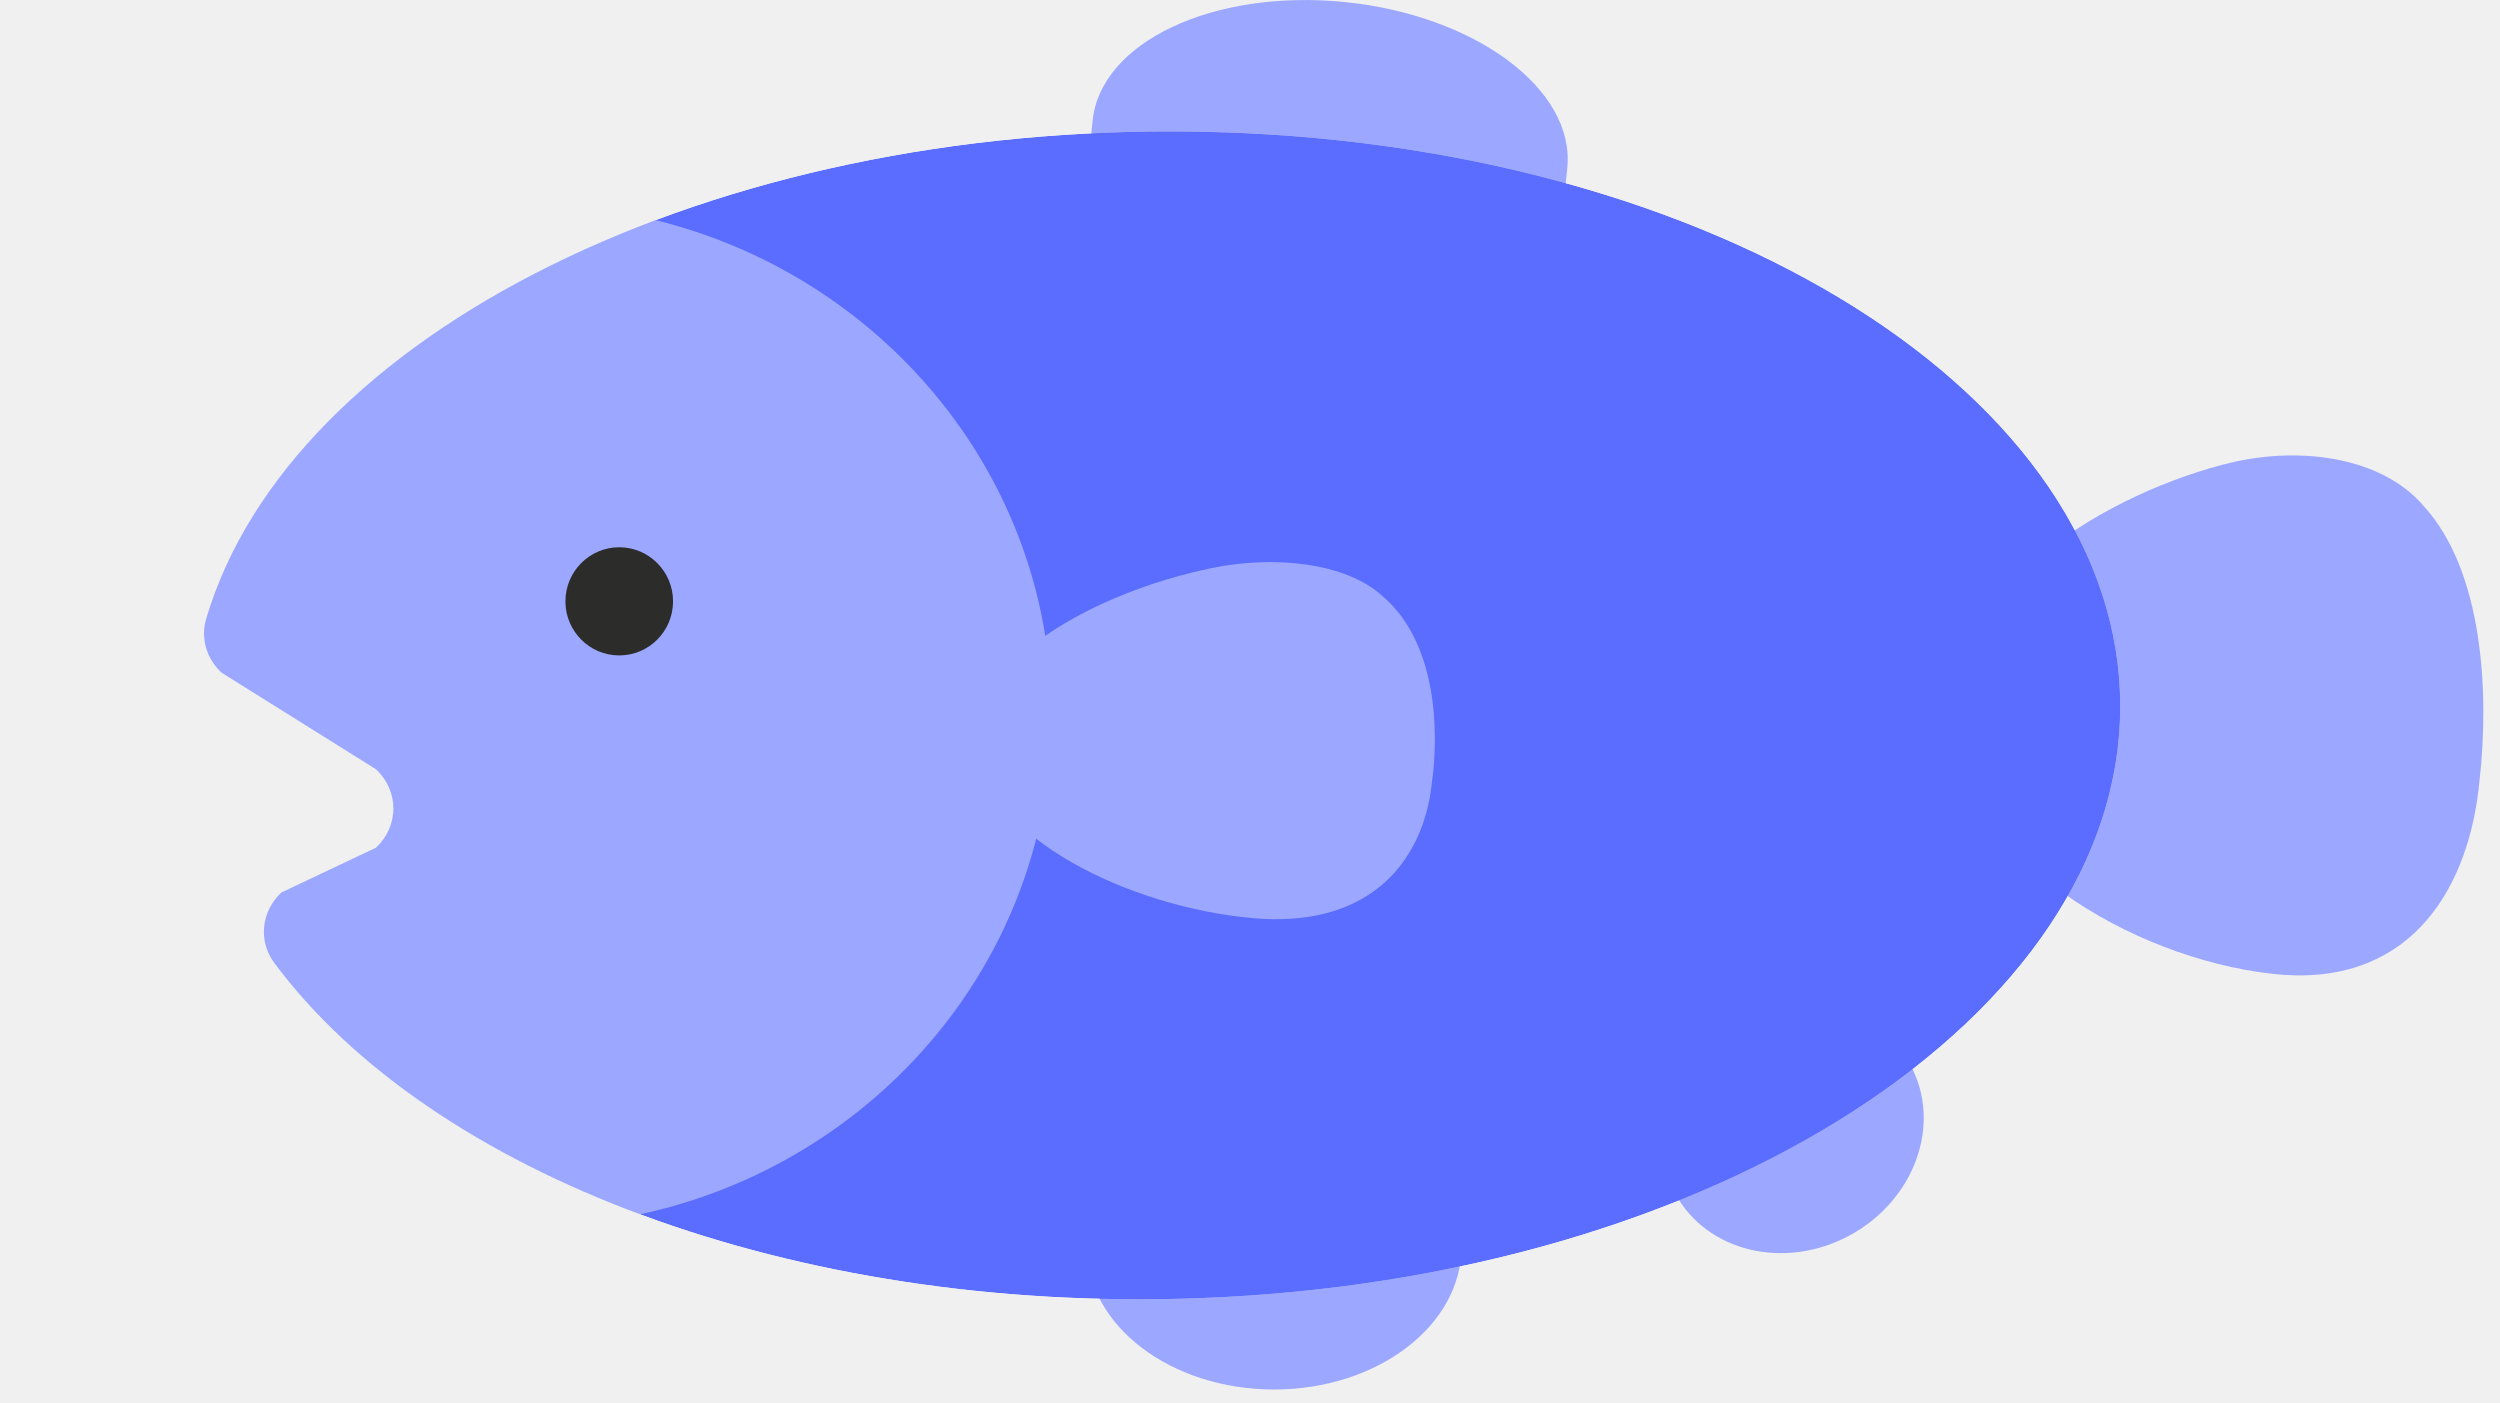
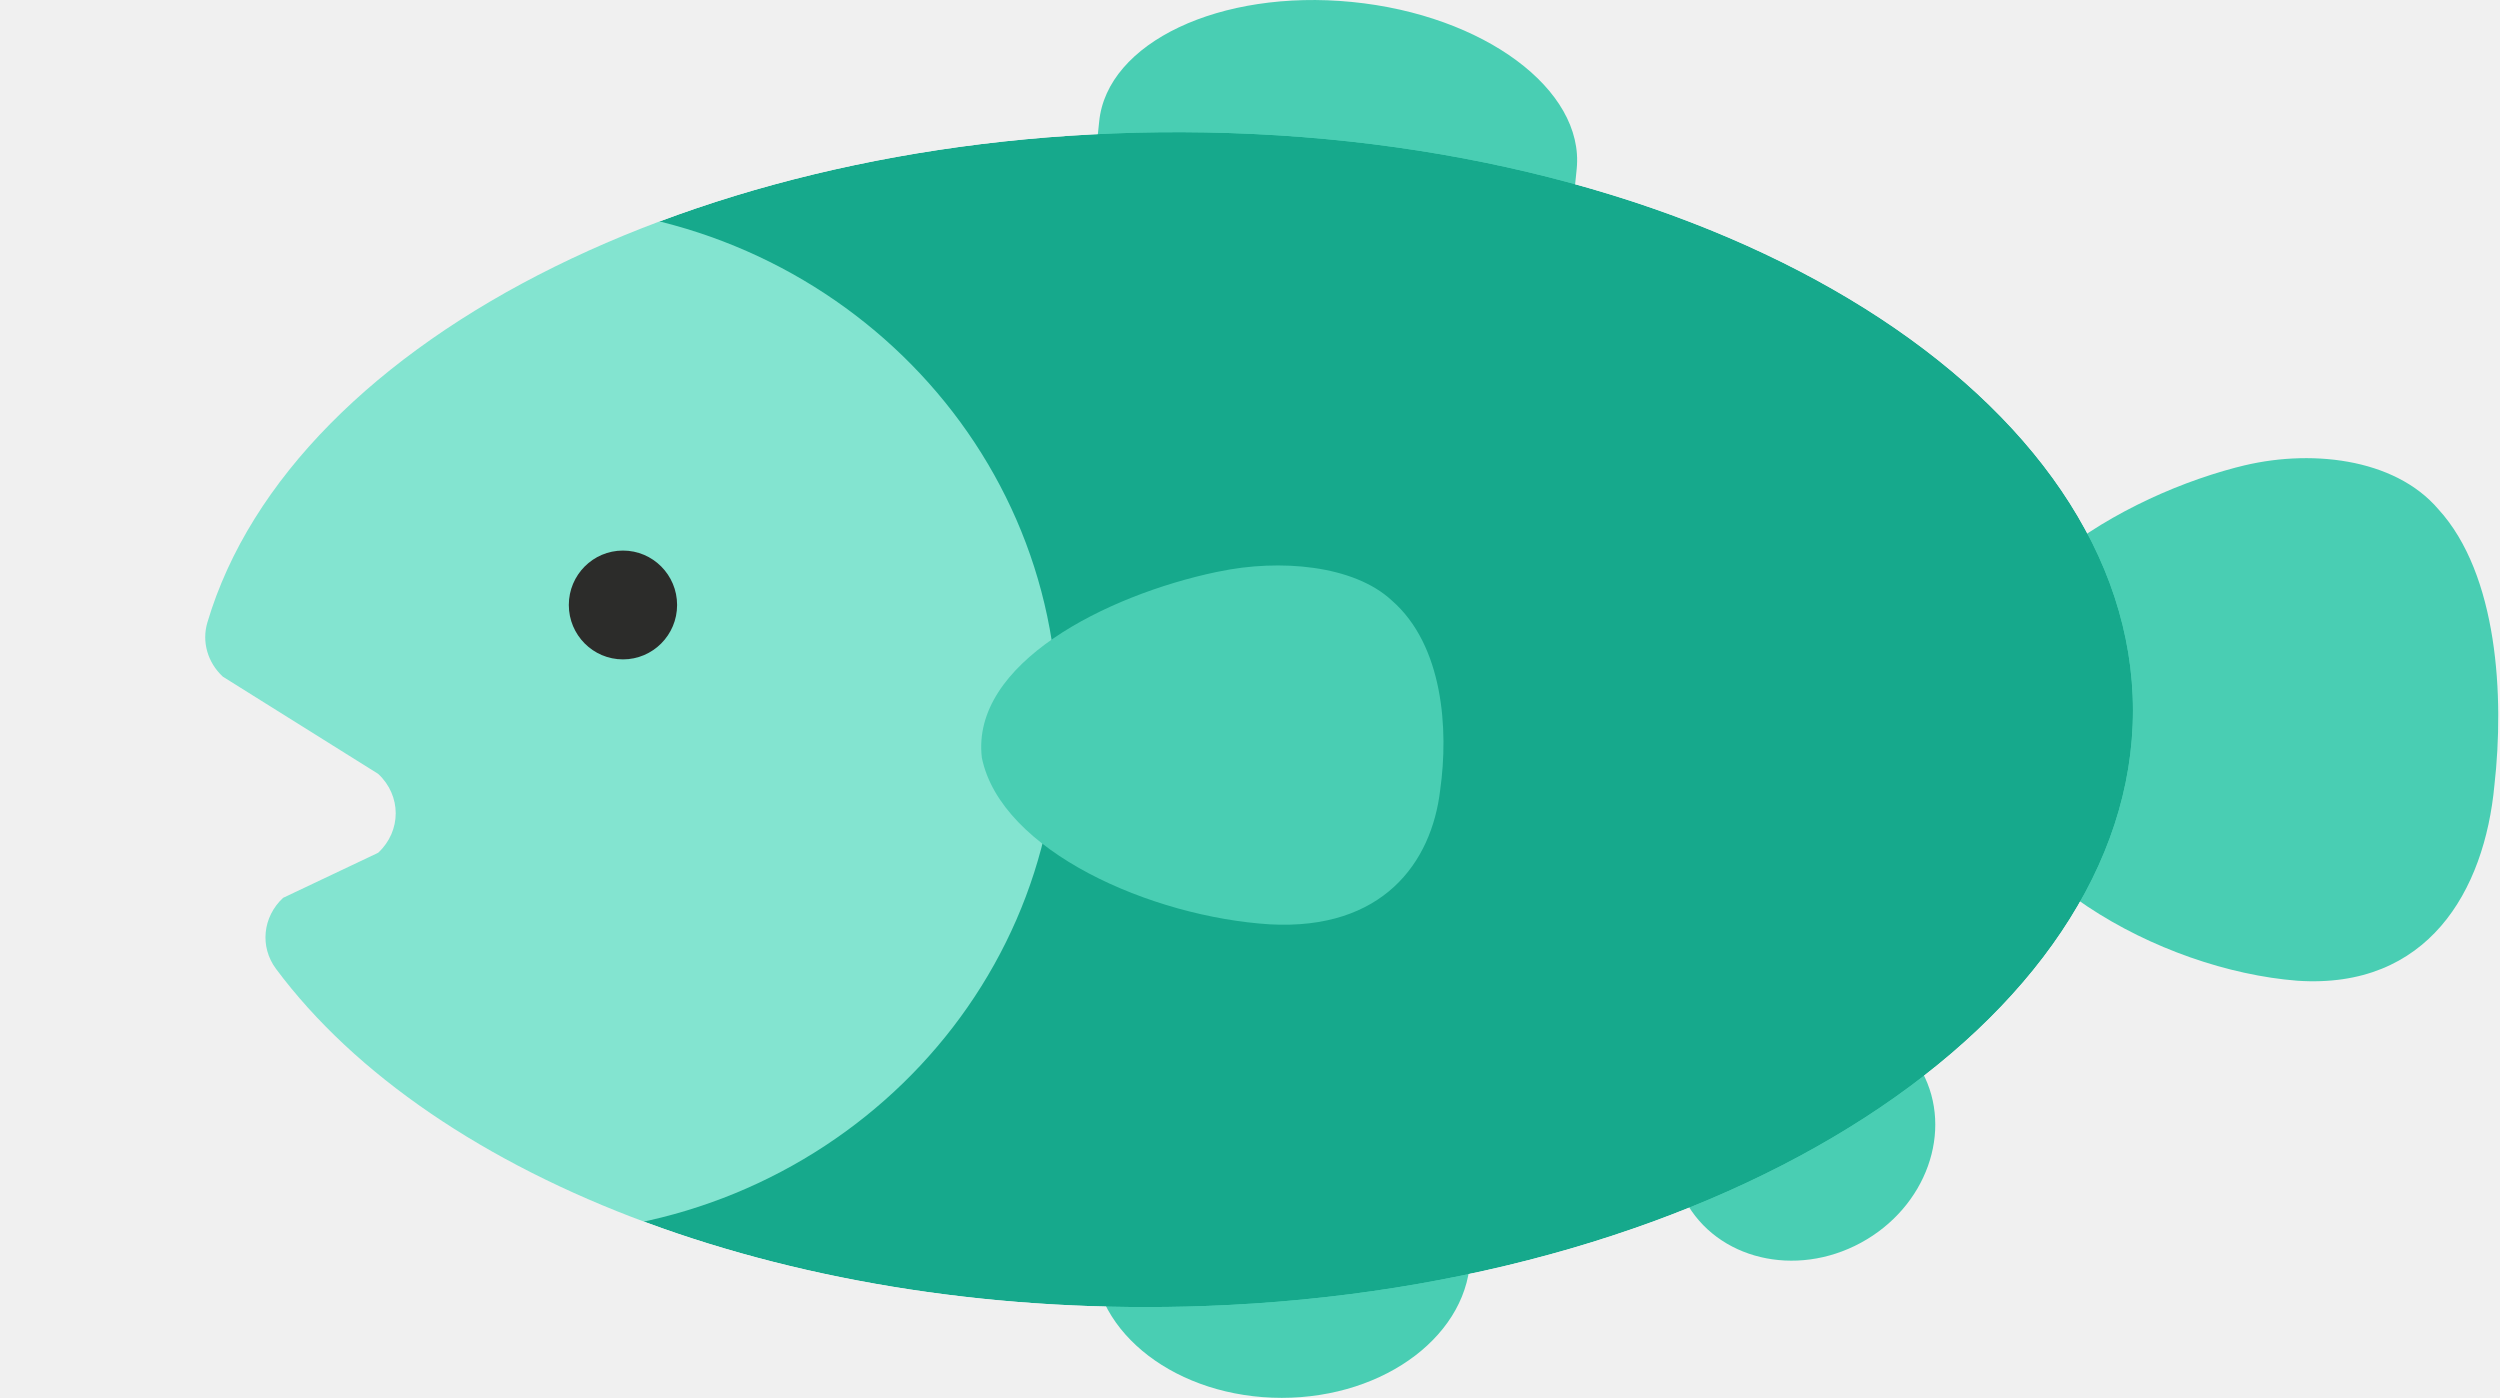
- <svg xmlns="http://www.w3.org/2000/svg" width="82" height="46" viewBox="0 0 82 46" fill="none">
-   <g clip-path="url(#clip0_236_13173)">
-     <path d="M72.887 15.246C68.702 16.353 63.597 19.597 64.017 24.064C64.739 28.498 70.427 31.625 74.902 31.976C79.149 32.261 81.007 29.063 81.329 25.596C81.654 22.727 81.446 18.728 79.499 16.6C78.066 14.922 75.263 14.618 72.959 15.229L72.885 15.246H72.887Z" fill="#9CA8FF" />
-     <path d="M41.79 45.576C45.186 45.576 47.94 43.474 47.94 40.882C47.94 38.29 45.186 36.188 41.79 36.188C38.394 36.188 35.641 38.29 35.641 40.882C35.641 43.474 38.394 45.576 41.79 45.576Z" fill="#9CA8FF" />
-     <path d="M60.673 40.52C62.807 39.362 63.701 36.868 62.67 34.949C61.64 33.031 59.074 32.413 56.94 33.571C54.807 34.729 53.912 37.222 54.943 39.141C55.974 41.06 58.539 41.677 60.673 40.52Z" fill="#9CA8FF" />
-     <path d="M43.167 9.404C34.924 8.593 35.585 6.546 35.837 3.967C36.09 1.388 39.779 -0.36 44.078 0.064C48.378 0.488 51.66 2.922 51.408 5.501C51.156 8.08 50.953 10.171 43.167 9.404Z" fill="#9CA8FF" />
-     <mask id="mask0_236_13173" style="mask-type:luminance" maskUnits="userSpaceOnUse" x="6" y="4" width="64" height="39">
-       <path d="M39.3 4.319C23.335 4.04 9.535 10.946 6.762 20.297C6.575 20.927 6.77 21.601 7.266 22.063L12.331 25.232C13.093 25.941 13.093 27.093 12.331 27.804L9.23 29.273C8.565 29.893 8.463 30.869 8.999 31.588C14.155 38.514 25.971 43.065 39.298 42.581C56.324 41.964 69.543 33.283 69.543 23.166C69.543 13.048 56.326 4.617 39.3 4.319Z" fill="white" />
+ <svg xmlns="http://www.w3.org/2000/svg" width="93" height="52" viewBox="0 0 93 52" fill="none">
+   <g clip-path="url(#clip0_3307_27959)">
+     <path d="M83.161 17.395C78.386 18.658 72.562 22.359 73.04 27.456C73.865 32.515 80.354 36.082 85.46 36.483C90.306 36.809 92.426 33.159 92.793 29.203C93.163 25.93 92.926 21.367 90.704 18.94C89.07 17.025 85.871 16.678 83.243 17.375L83.159 17.395H83.161Z" fill="#49CEB3" />
+     <path d="M47.68 52C51.555 52 54.697 49.602 54.697 46.644C54.697 43.687 51.555 41.289 47.68 41.289C43.805 41.289 40.664 43.687 40.664 46.644C40.664 49.602 43.805 52 47.68 52Z" fill="#49CEB3" />
+     <path d="M69.225 46.231C71.66 44.91 72.68 42.065 71.504 39.876C70.329 37.686 67.402 36.982 64.967 38.303C62.532 39.624 61.512 42.469 62.688 44.658C63.864 46.848 66.791 47.552 69.225 46.231Z" fill="#49CEB3" />
+     <path d="M49.252 10.73C39.847 9.804 40.601 7.469 40.889 4.527C41.176 1.584 45.386 -0.411 50.291 0.073C55.197 0.556 58.942 3.334 58.654 6.276C58.367 9.218 58.135 11.604 49.252 10.73Z" fill="#49CEB3" />
+     <mask id="mask0_3307_27959" style="mask-type:luminance" maskUnits="userSpaceOnUse" x="7" y="4" width="73" height="45">
+       <path d="M44.839 4.927C26.623 4.609 10.879 12.489 7.714 23.158C7.501 23.877 7.724 24.645 8.29 25.172L14.068 28.788C14.938 29.597 14.938 30.912 14.068 31.723L10.531 33.4C9.772 34.107 9.656 35.219 10.267 36.041C16.15 43.943 29.631 49.135 44.836 48.583C64.263 47.879 79.345 37.975 79.345 26.431C79.345 14.887 64.266 5.267 44.839 4.927Z" fill="white" />
    </mask>
-     <g mask="url(#mask0_236_13173)">
-       <path d="M39.3 4.319C23.335 4.04 9.536 10.946 6.762 20.297C6.575 20.927 6.77 21.601 7.266 22.063L12.331 25.232C13.094 25.941 13.094 27.093 12.331 27.804L9.23 29.273C8.565 29.893 8.463 30.869 8.999 31.588C14.155 38.514 25.971 43.065 39.298 42.581C56.324 41.964 69.543 33.283 69.543 23.166C69.543 13.048 56.327 4.617 39.3 4.319Z" fill="#5A6DFF" />
-       <path d="M17.247 40.226C26.772 40.226 34.494 32.722 34.494 23.466C34.494 14.21 26.772 6.706 17.247 6.706C7.722 6.706 -0 14.21 -0 23.466C-0 32.722 7.722 40.226 17.247 40.226Z" fill="#9CA8FF" />
+     <g mask="url(#mask0_3307_27959)">
+       <path d="M44.84 4.927C26.624 4.609 10.88 12.489 7.715 23.158C7.502 23.877 7.725 24.645 8.291 25.172L14.069 28.788C14.939 29.597 14.939 30.912 14.069 31.723L10.532 33.4C9.773 34.107 9.657 35.219 10.268 36.041C16.151 43.943 29.632 49.135 44.837 48.583C64.264 47.879 79.346 37.975 79.346 26.431C79.346 14.887 64.266 5.267 44.84 4.927Z" fill="#16A98C" />
+       <path d="M19.678 45.896C30.546 45.896 39.356 37.334 39.356 26.773C39.356 16.212 30.546 7.651 19.678 7.651C8.81 7.651 0 16.212 0 26.773C0 37.334 8.81 45.896 19.678 45.896Z" fill="#83E4D0" />
    </g>
-     <path d="M39.669 18.649C36.056 19.409 31.65 21.637 32.012 24.706C32.635 27.751 37.545 29.898 41.408 30.138C45.074 30.334 46.678 28.136 46.956 25.756C47.236 23.786 47.056 21.038 45.377 19.578C44.14 18.425 41.722 18.217 39.734 18.636L39.671 18.649H39.669Z" fill="#9CA8FF" />
-     <path d="M20.311 21.498C21.286 21.498 22.076 20.704 22.076 19.724C22.076 18.745 21.286 17.95 20.311 17.95C19.336 17.95 18.546 18.745 18.546 19.724C18.546 20.704 19.336 21.498 20.311 21.498Z" fill="#2C2C2A" />
+     <path d="M45.26 21.277C41.138 22.145 36.111 24.686 36.525 28.188C37.236 31.663 42.838 34.112 47.245 34.386C51.428 34.61 53.258 32.102 53.575 29.386C53.894 27.138 53.689 24.004 51.774 22.337C50.362 21.022 47.603 20.784 45.335 21.263L45.263 21.277H45.26Z" fill="#49CEB3" />
+     <path d="M23.174 24.529C24.286 24.529 25.188 23.623 25.188 22.505C25.188 21.387 24.286 20.481 23.174 20.481C22.062 20.481 21.16 21.387 21.16 22.505C21.16 23.623 22.062 24.529 23.174 24.529Z" fill="#2C2C2A" />
  </g>
  <defs>
-     <clipPath id="clip0_236_13173">
-       <rect width="81.454" height="45.576" fill="white" />
+     <clipPath id="clip0_3307_27959">
+       <rect width="92.936" height="52" fill="white" />
    </clipPath>
  </defs>
</svg>
